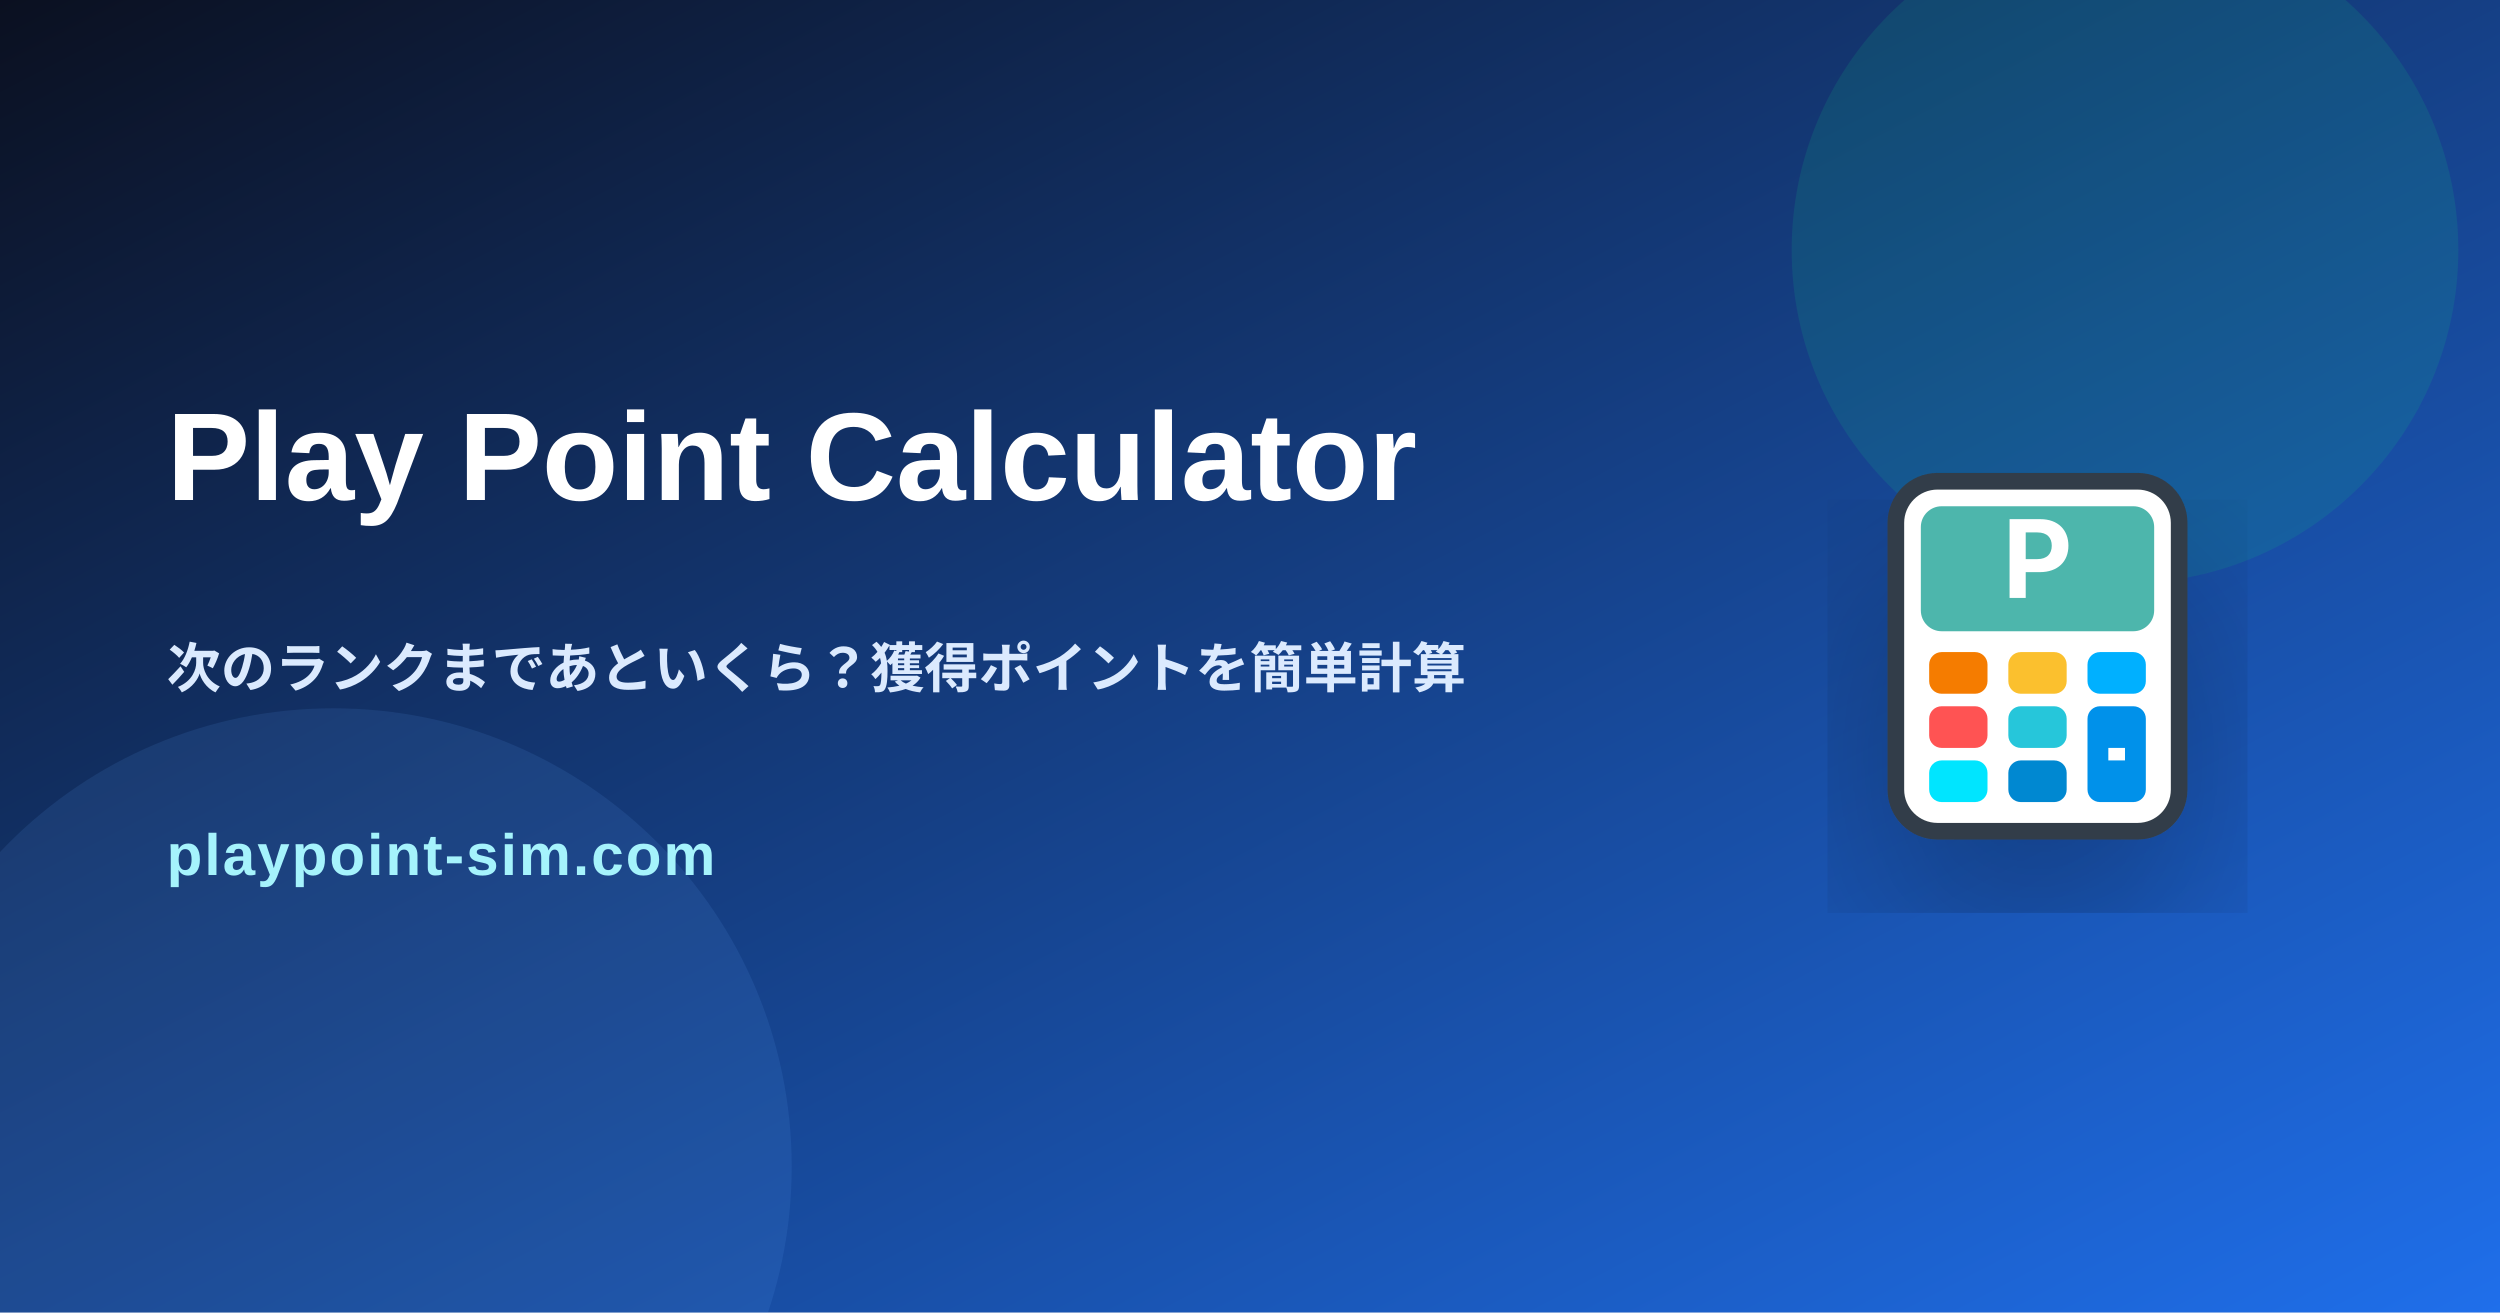
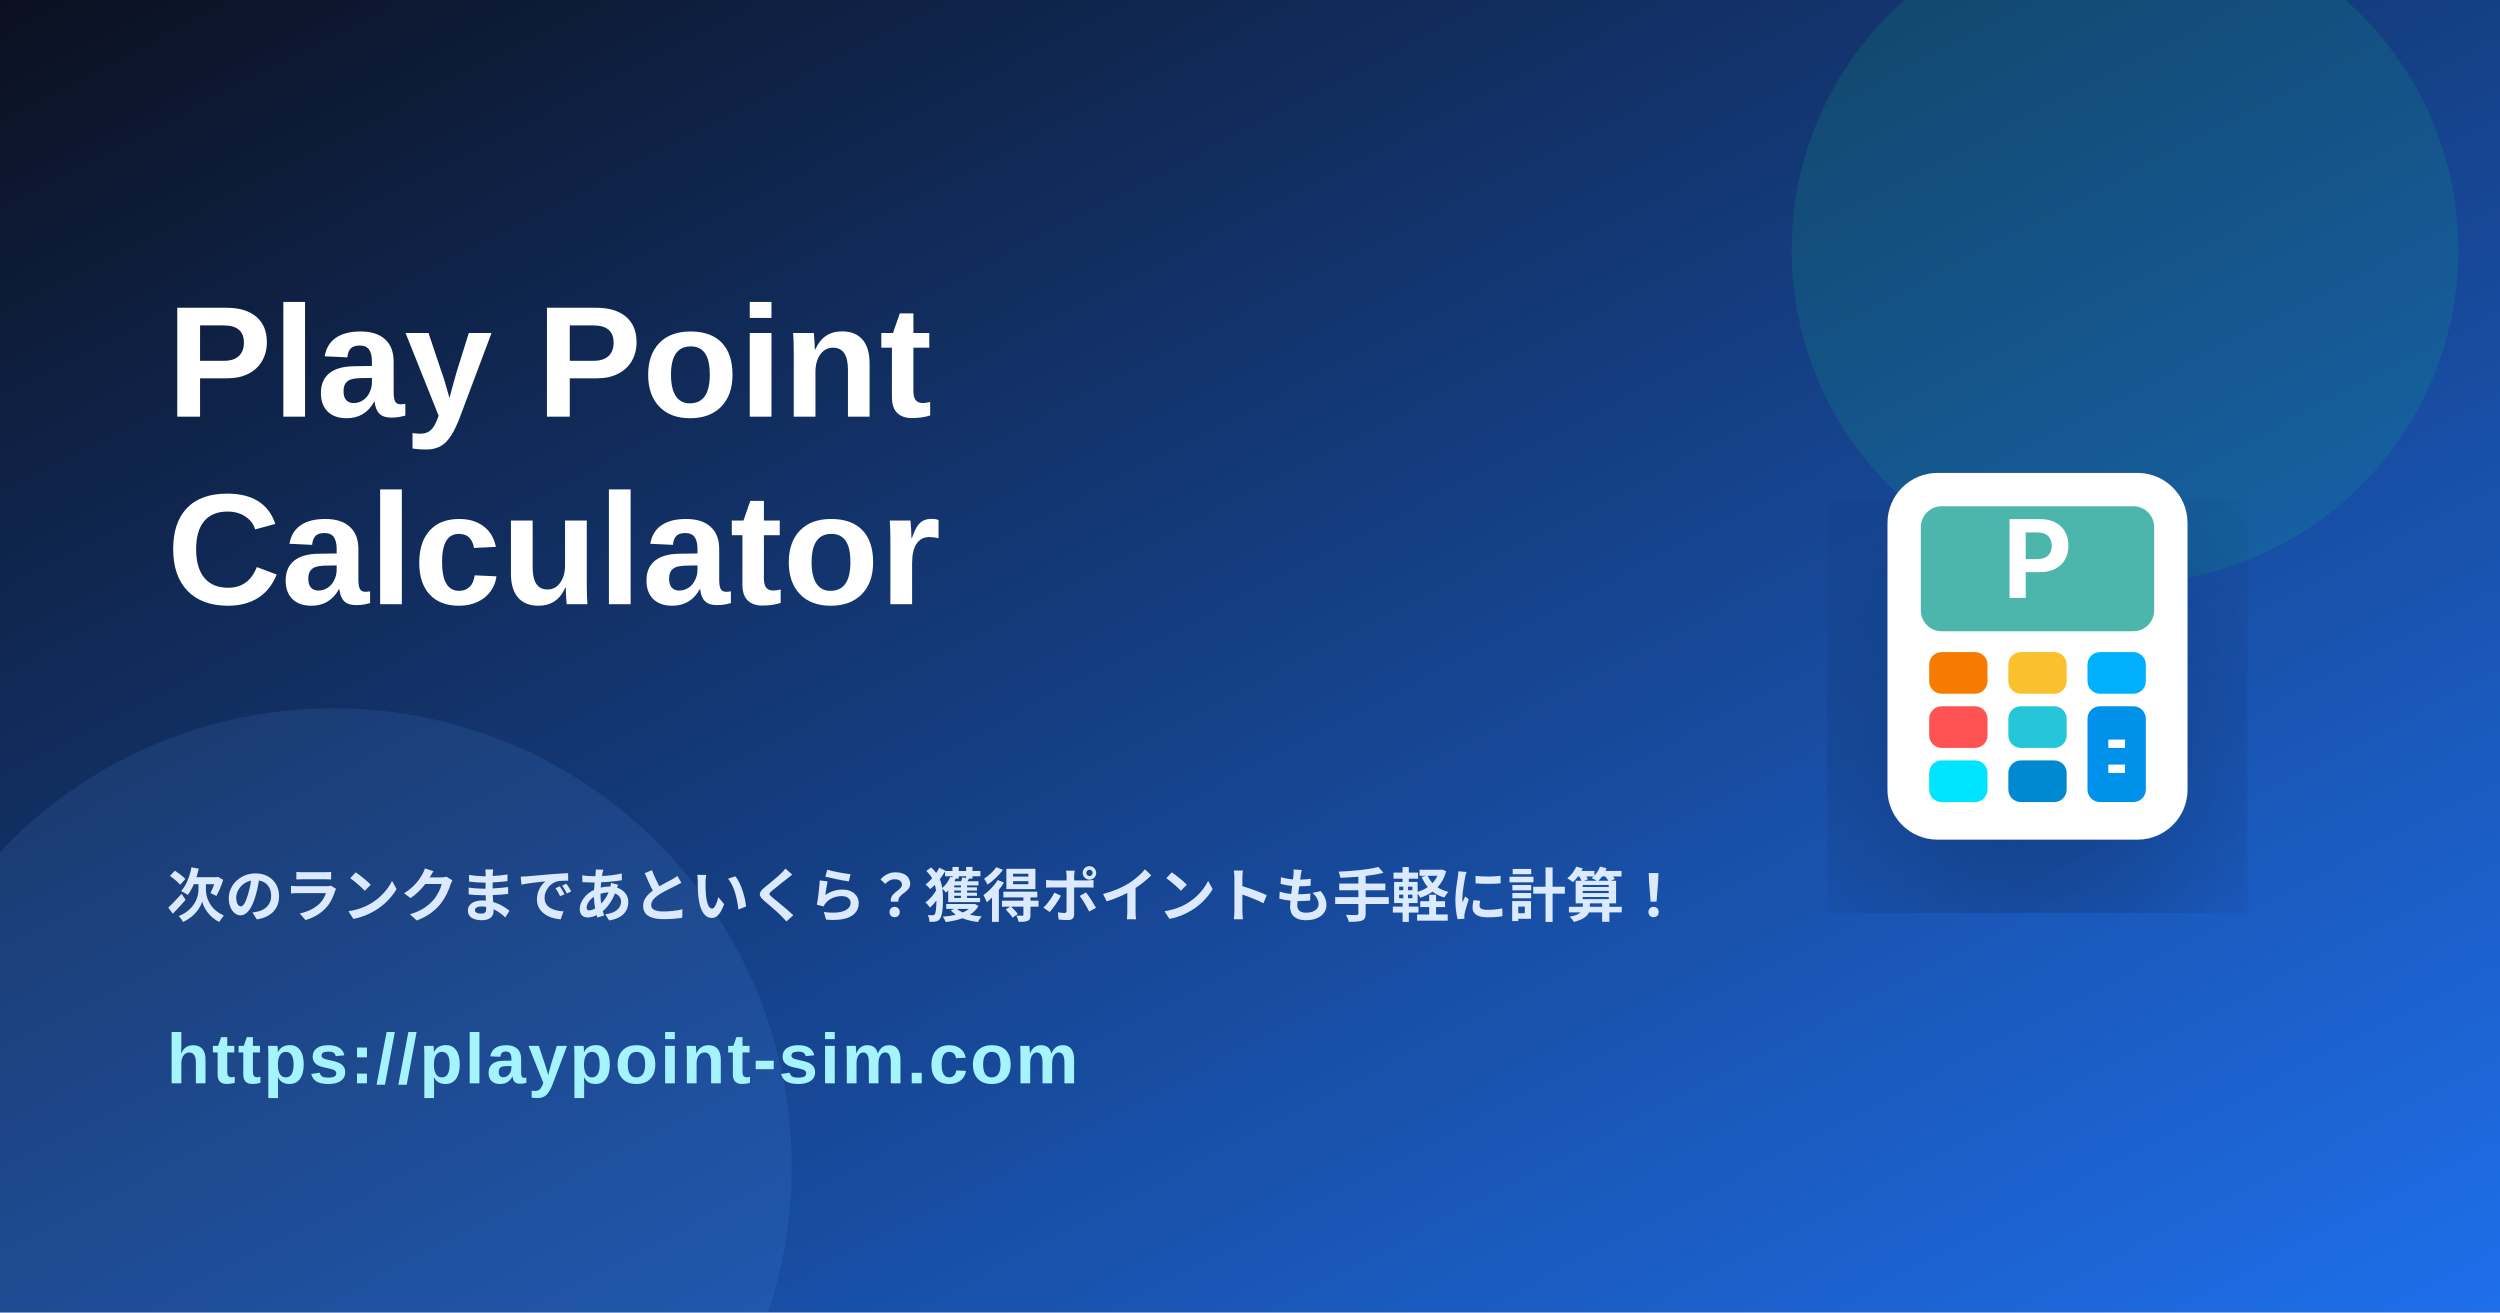
<svg xmlns="http://www.w3.org/2000/svg" width="1200" height="630" viewBox="0 0 1200 630">
  <defs>
    <linearGradient id="bg" x1="0" y1="0" x2="1" y2="1">
      <stop offset="0%" stop-color="#0b1020" />
      <stop offset="100%" stop-color="#1f6feb" />
    </linearGradient>
    <filter id="shadow" x="-20%" y="-20%" width="140%" height="140%">
      <feDropShadow dx="0" dy="12" stdDeviation="16" flood-color="#000000" flood-opacity="0.35" />
    </filter>
  </defs>
  <rect width="1200" height="630" fill="url(#bg)" />
  <circle cx="1020" cy="120" r="160" fill="#10b981" opacity="0.15" />
  <circle cx="160" cy="560" r="220" fill="#60a5fa" opacity="0.12" />
-   <text x="80" y="240" fill="#ffffff" font-size="60" font-family="'Noto Sans JP', Arial, sans-serif" font-weight="800">
-     Play Point Calculator
+   <text x="80" y="200" fill="#ffffff" font-size="76" font-family="'Noto Sans JP', Arial, sans-serif" font-weight="800">
+     <tspan x="80" dy="0">Play Point</tspan>
+     <tspan x="80" dy="90">Calculator</tspan>
  </text>
-   <text x="80" y="330" fill="#dbeafe" font-size="26" font-family="'Noto Sans JP', Arial, sans-serif" font-weight="600">
-     次のランクまであといくら？獲得ポイントを簡単計算
+   <text x="80" y="440" fill="#dbeafe" font-size="28" font-family="'Noto Sans JP', Arial, sans-serif" font-weight="600">
+     次のランクまであといくら？獲得ポイントも手軽に計算！
  </text>
-   <text x="80" y="420" fill="#a5f3fc" font-size="28" font-family="'Noto Sans JP', Arial, sans-serif" font-weight="700" letter-spacing="1">
-     playpoint-sim.com
+   <text x="80" y="520" fill="#a5f3fc" font-size="34" font-family="'Noto Sans JP', Arial, sans-serif" font-weight="700" letter-spacing="1">
+     https://playpoint-sim.com
  </text>
  <g transform="translate(850, 187) scale(4)" filter="url(#shadow)">
-     <rect x="14" y="10" width="36" height="44" rx="6" fill="#323e48" />
+     <rect x="14" y="10" width="36" height="44" rx="6" fill="#ffffff" />
    <rect x="16" y="12" width="32" height="40" rx="4" fill="#ffffff" />
    <rect x="18" y="14" width="28" height="15" rx="2.5" fill="#4db6ac" />
    <text x="32" y="25" font-family="system-ui, -apple-system, sans-serif" font-weight="bold" font-size="13" fill="#ffffff" text-anchor="middle">P</text>
    <rect x="19" y="31.5" width="7" height="5" rx="1.5" fill="#f57c00" />
    <rect x="28.5" y="31.5" width="7" height="5" rx="1.5" fill="#fbc02d" />
    <rect x="38" y="31.5" width="7" height="5" rx="1.5" fill="#00b0ff" />
    <rect x="19" y="38" width="7" height="5" rx="1.5" fill="#ff5252" />
    <rect x="28.5" y="38" width="7" height="5" rx="1.5" fill="#26c6da" />
    <rect x="19" y="44.5" width="7" height="5" rx="1.5" fill="#00e5ff" />
    <rect x="28.5" y="44.5" width="7" height="5" rx="1.5" fill="#0288d1" />
    <rect x="38" y="38" width="7" height="11.5" rx="1.5" fill="#0091ea" />
-     <rect x="40.5" y="43" width="2" height="1.5" fill="#ffffff" />
+     <rect x="40.5" y="42" width="2" height="1" fill="#ffffff" />
+     <rect x="40.5" y="45" width="2" height="1" fill="#ffffff" />
  </g>
</svg>
